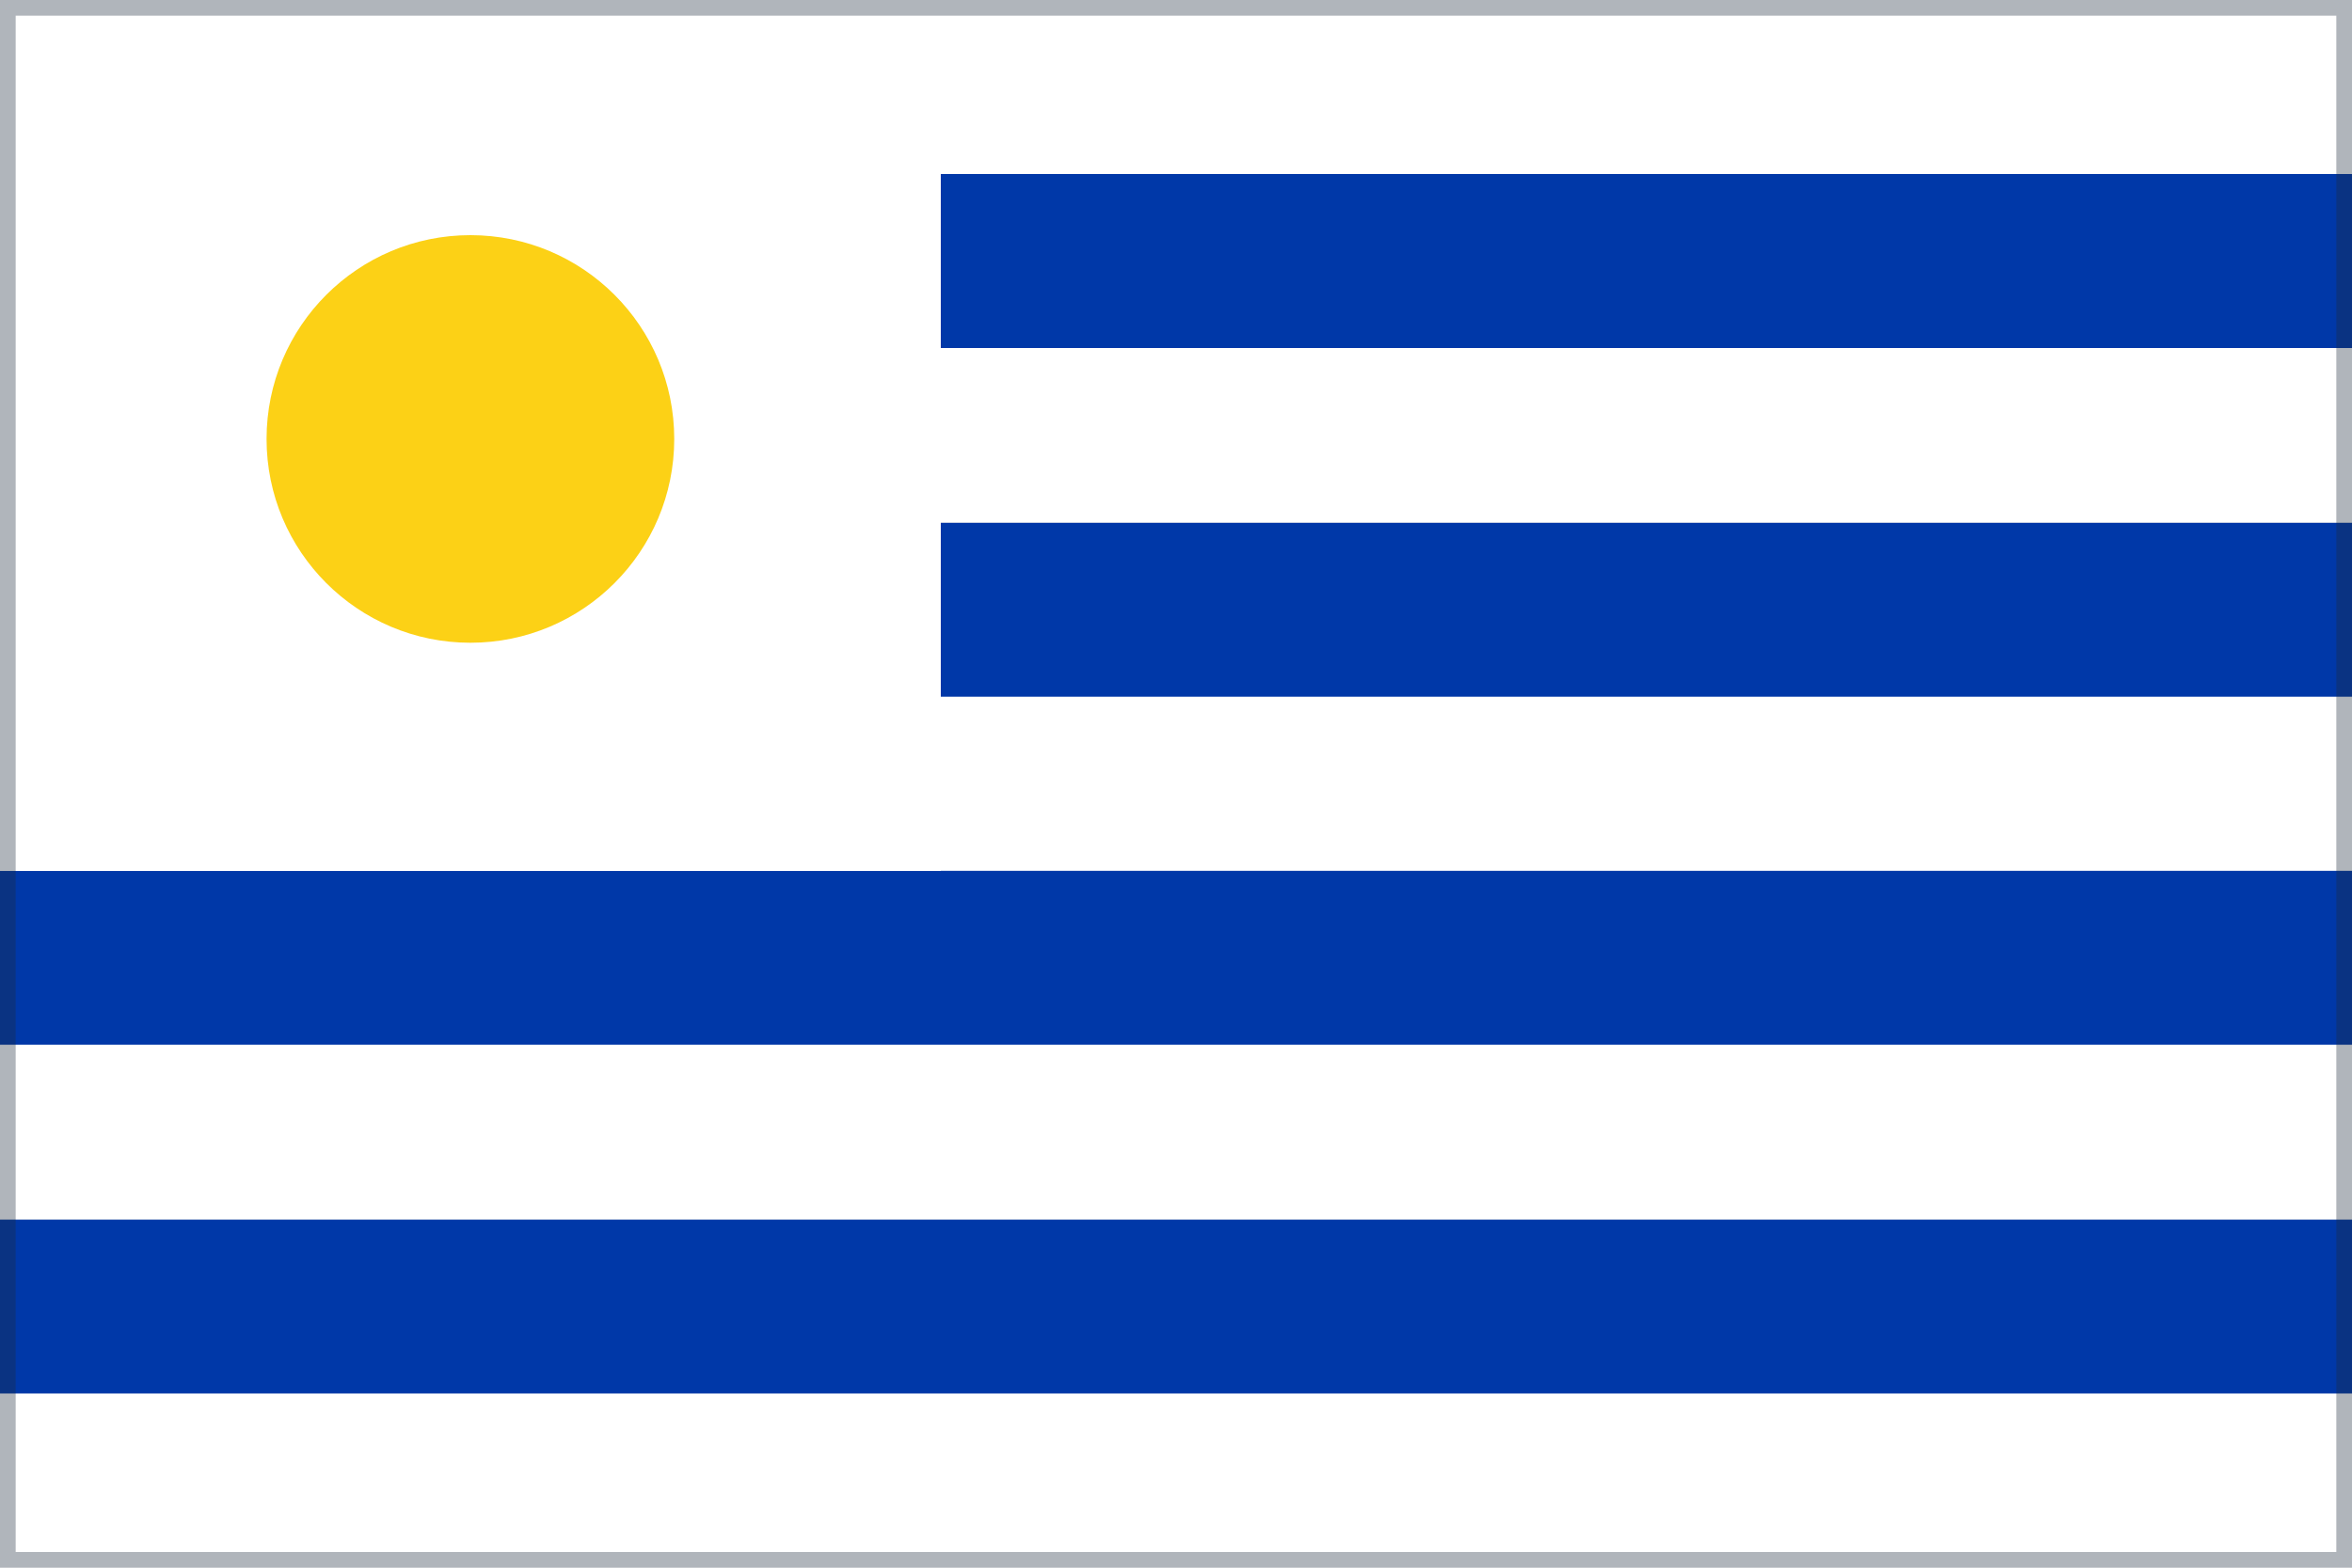
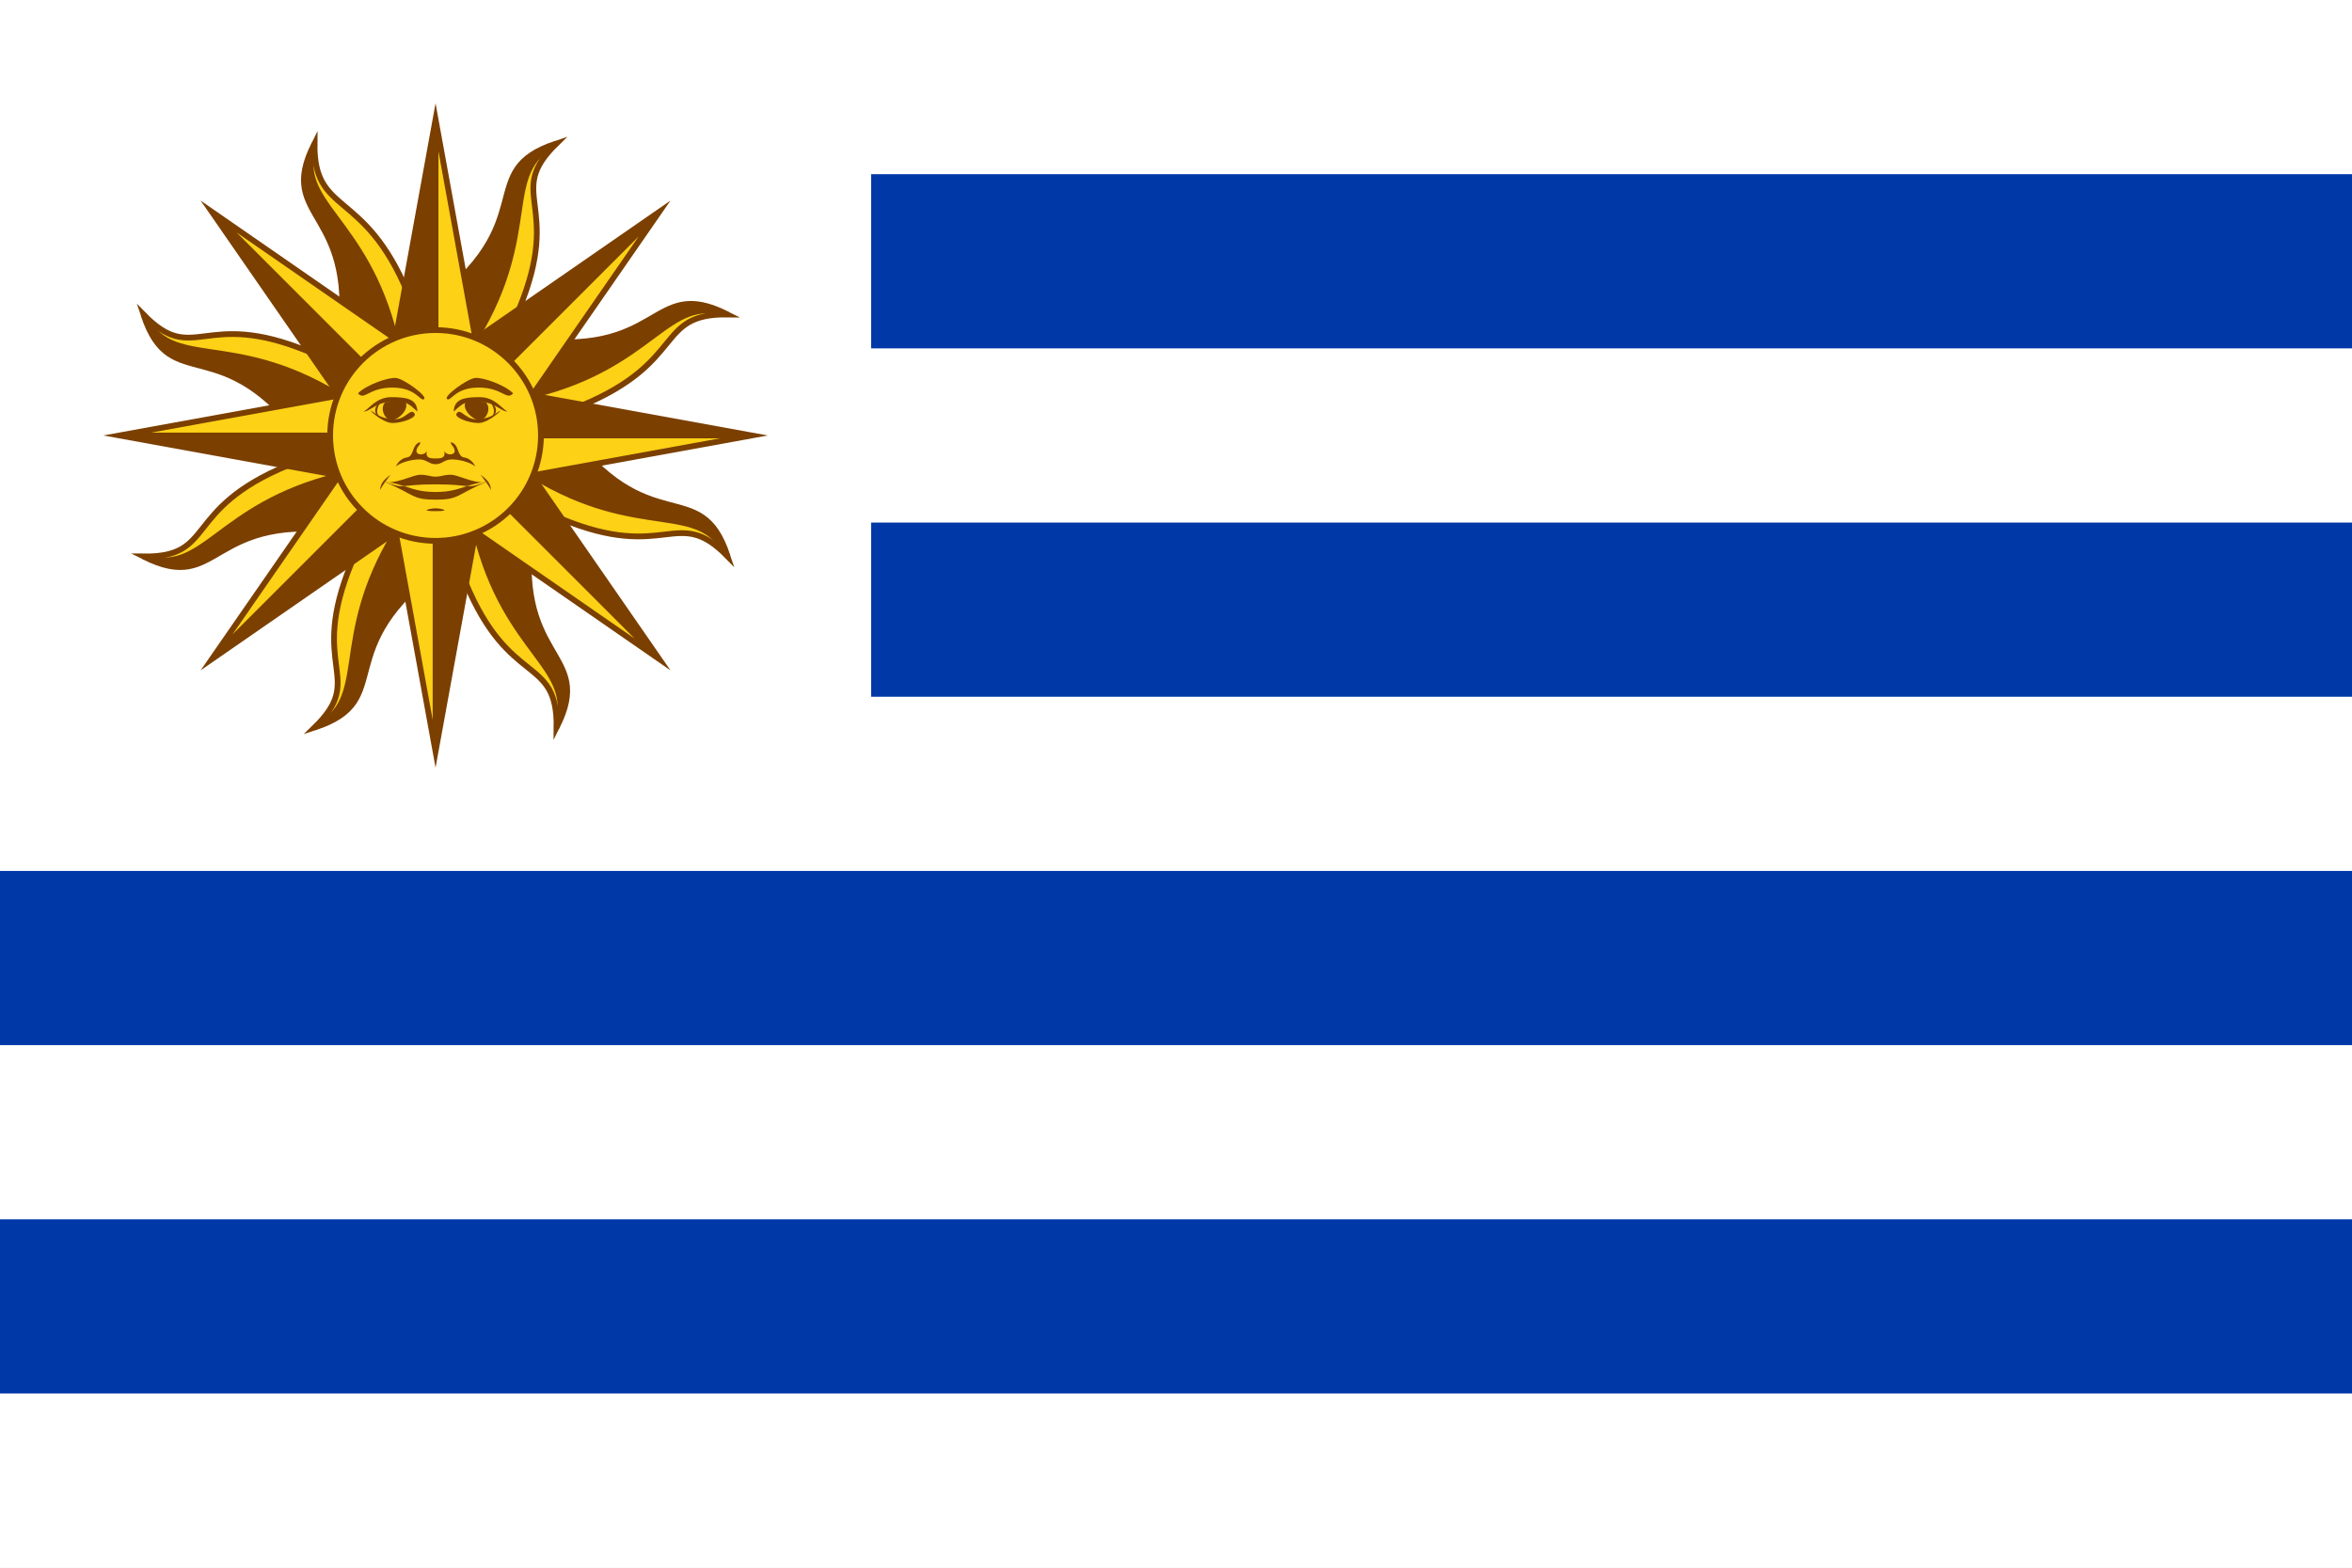
- <svg xmlns="http://www.w3.org/2000/svg" viewBox="0 0 300 200" width="300" height="200" preserveAspectRatio="xMidYMid meet">
-   <rect x="0" y="0.0" width="300" height="22.2" fill="#FFFFFF" />
-   <rect x="0" y="22.2" width="300" height="22.2" fill="#0038A8" />
-   <rect x="0" y="44.4" width="300" height="22.2" fill="#FFFFFF" />
-   <rect x="0" y="66.7" width="300" height="22.2" fill="#0038A8" />
-   <rect x="0" y="88.9" width="300" height="22.2" fill="#FFFFFF" />
-   <rect x="0" y="111.1" width="300" height="22.2" fill="#0038A8" />
-   <rect x="0" y="133.3" width="300" height="22.2" fill="#FFFFFF" />
-   <rect x="0" y="155.6" width="300" height="22.2" fill="#0038A8" />
-   <rect x="0" y="177.8" width="300" height="22.2" fill="#FFFFFF" />
-   <rect x="0" y="0" width="120.0" height="111.1" fill="#FFFFFF" />
-   <circle cx="60.0" cy="56" r="26.0" fill="#FCD116" />
-   <rect x="1" y="1" width="298" height="198" fill="none" stroke="rgba(30,45,60,0.35)" stroke-width="2" />
+ <svg xmlns="http://www.w3.org/2000/svg" viewBox="-5 -5 945 630">
+   <path d="M-5-5h945v630H-5z" fill="#fff" />
+   <path d="M345 65h595v70H345zm0 140h595v70H345zM-5 345h945v70H-5zm0 140h945v70H-5z" fill="#0038a8" />
+   <g transform="translate(234.285 -392.52) scale(3.77953)">
+     <g stroke="#7b3f00" stroke-miterlimit="20">
+       <g fill="#fcd116">
+         <path d="M-19.106 157.888l3.066 4.578c-12.597 9.115-4.906 14.506-13.833 17.424 5.552-5.418-.734-6.254 3.944-17.547" stroke-linecap="square" stroke-width=".611" />
+         <g stroke-width=".6">
+           <path d="M-24.894 153.753l-1.07 5.405c-15.352-2.461-13.726 6.788-22.101 2.54 7.757.094 4.078-5.01 15.371-9.688" stroke-linecap="square" stroke-width=".611" />
+           <path d="M-24.894 153.754l-2.419-.436.025.1c-6.453 1.582-9.957 4.257-12.701 6.29-1.373 1.017-2.558 1.881-3.842 2.35a5.763 5.763 0 0 1-2.666.32c6.662 2.367 6.221-5.512 20.534-3.218z" fill="#7b3f00" stroke-linecap="square" stroke-width=".278" />
+           <path d="M-27.361 153.121c-13.014 3.186-14.245 10.862-20.704 8.576" fill="none" stroke-width=".611" />
+         </g>
+         <path d="M-17.009 148.833l-4.322-4.321-19.448 28.09 28.092-19.447-4.322-4.322-23.77 23.77" stroke-width=".611" />
+         <g stroke-width=".6">
+           <path d="M-26.064 146.737l-4.577 3.065c-9.116-12.596-14.507-4.906-17.424-13.833 5.418 5.552 6.305-.723 17.599 3.955" stroke-linecap="square" stroke-width=".611" />
+           <path d="M-26.064 146.738l-1.402-2.019-.053.088c-5.682-3.445-10.051-4.03-13.43-4.534-1.689-.252-3.137-.478-4.377-1.055a5.763 5.763 0 0 1-2.112-1.658c3.038 6.384 8.297.5 16.796 12.244z" fill="#7b3f00" stroke-linecap="square" stroke-width=".278" />
+           <path d="M-27.361 144.545c-11.455-6.95-17.753-2.392-20.704-8.576" fill="none" stroke-width=".611" />
+           <path d="M-17.009 148.833v-6.112l-33.615 6.112 33.615 6.112v-6.112h-33.615" stroke-width=".611" />
+           <path d="M-17.009 148.833v6.112-6.112h-33.615l33.615 6.112" fill="#7b3f00" stroke="none" />
+           <path d="M-21.929 140.948l-5.404-1.069c2.46-15.353-6.789-13.727-2.54-22.102-.095 7.757 5.272 4.699 9.95 15.992" stroke-linecap="square" stroke-width=".611" />
+           <path d="M-21.93 140.949l.436-2.42-.1.026c-1.581-6.454-4.257-9.958-6.29-12.702-1.016-1.373-1.88-2.557-2.349-3.842a5.763 5.763 0 0 1-.32-2.665c-2.367 6.661 5.512 6.22 3.218 20.534z" fill="#7b3f00" stroke-linecap="square" stroke-width=".278" />
+           <path d="M-21.297 138.481c-3.185-13.014-10.862-14.244-8.576-20.704" fill="none" stroke-width=".611" />
+           <path d="M-17.009 148.833l4.322-4.321-28.092-19.448 19.448 28.091 4.322-4.322-23.77-23.77" stroke-width=".611" />
+           <path d="M-17.009 148.833l-4.322 4.322 4.322-4.322-23.77-23.77 19.448 28.092" fill="#7b3f00" stroke="none" />
+           <path d="M-14.912 139.779l-3.066-4.578c12.597-9.116 4.906-14.506 13.833-17.424-5.552 5.418.702 6.312-3.976 17.605" stroke-linecap="square" stroke-width=".611" />
+           <path d="M-14.913 139.778l2.018-1.402-.088-.053c3.445-5.681 4.031-10.05 4.534-13.429.252-1.69.478-3.138 1.056-4.378a5.763 5.763 0 0 1 1.657-2.111c-6.384 3.037-.5 8.296-12.244 16.795z" fill="#7b3f00" stroke-linecap="square" stroke-width=".278" />
+           <path d="M-12.72 138.481c6.949-11.455 2.391-17.753 8.575-20.704" fill="none" stroke-width=".611" />
+           <path d="M-17.009 148.833h6.112l-6.112-33.615-6.112 33.615h6.112v-33.615" stroke-width=".611" />
+           <path d="M-17.009 148.833h-6.112 6.112v-33.615l-6.112 33.615" fill="#7b3f00" stroke="none" />
+           <path d="M-9.124 143.913l1.07-5.404c15.352 2.461 13.726-6.789 22.102-2.54-7.758-.094-4.302 5.036-15.595 9.714" stroke-linecap="square" stroke-width=".611" />
+           <path d="M-9.124 143.912l2.419.436-.025-.1c6.453-1.581 9.957-4.256 12.701-6.29 1.373-1.016 2.558-1.88 3.842-2.349a5.763 5.763 0 0 1 2.666-.32c-6.662-2.367-6.22 5.512-20.534 3.218z" fill="#7b3f00" stroke-linecap="square" stroke-width=".278" />
+           <path d="M-6.657 144.545c13.014-3.185 14.245-10.862 20.705-8.576" fill="none" stroke-width=".611" />
+           <path d="M-17.009 148.833l4.322 4.322L6.76 125.064l-28.092 19.448 4.322 4.321 23.77-23.77" stroke-width=".611" />
+           <path d="M-17.009 148.833l-4.322-4.321 4.322 4.321 23.77-23.77-28.092 19.449" fill="#7b3f00" stroke="none" />
+           <path d="M-7.954 150.93l4.577-3.065c9.116 12.596 14.507 4.906 17.425 13.832-5.419-5.552-6.436.661-17.73-4.017" stroke-linecap="square" stroke-width=".611" />
+           <path d="M-7.954 150.93l1.402 2.018.053-.089c5.682 3.445 10.051 4.031 13.43 4.534 1.689.252 3.138.479 4.377 1.056a5.763 5.763 0 0 1 2.112 1.658c-3.037-6.384-8.297-.501-16.796-12.244z" fill="#7b3f00" stroke-linecap="square" stroke-width=".278" />
+           <path d="M-6.657 153.121c11.455 6.95 17.753 2.392 20.705 8.576" fill="none" stroke-width=".611" />
+           <path d="M-17.009 148.833v6.112l33.615-6.112-33.615-6.112v6.112h33.615" stroke-width=".611" />
+           <path d="M-17.009 148.833v-6.112 6.112h33.615l-33.615-6.112" fill="#7b3f00" stroke="none" />
+           <path d="M-12.089 156.719l5.405 1.069c-2.462 15.353 6.788 13.726 2.54 22.102.094-7.757-5.014-4.165-9.691-15.458" stroke-linecap="square" stroke-width=".611" />
+           <path d="M-12.088 156.718l-.436 2.419.1-.025c1.582 6.453 4.257 9.957 6.29 12.702 1.016 1.373 1.88 2.557 2.349 3.842a5.763 5.763 0 0 1 .321 2.665c2.367-6.662-5.513-6.22-3.219-20.534z" fill="#7b3f00" stroke-linecap="square" stroke-width=".278" />
+           <path d="M-12.72 159.186C-9.536 172.2-1.86 173.43-4.146 179.89" fill="none" stroke-width=".611" />
+           <path d="M-17.009 148.833l-4.322 4.322 28.092 19.448-19.448-28.091-4.322 4.321 23.77 23.77" stroke-width=".611" />
+           <path d="M-17.009 148.833l4.322-4.321-4.322 4.321 23.77 23.77-19.448-28.091" fill="#7b3f00" stroke="none" />
+         </g>
+       </g>
+       <path d="M-19.105 157.888l-2.018 1.403.088.053c-3.445 5.681-4.03 10.05-4.534 13.429-.252 1.69-.478 3.138-1.056 4.377a5.763 5.763 0 0 1-1.657 2.112c6.384-3.037.5-8.297 12.244-16.796z" fill="#7b3f00" stroke-linecap="square" stroke-width=".278" />
+       <g stroke-width=".611">
+         <path d="M-21.297 159.186c-6.95 11.454-2.392 17.752-8.576 20.704" fill="none" />
+         <path d="M-17.009 148.833h-6.112l6.112 33.616 6.112-33.616h-6.112v33.616" fill="#fcd116" />
+       </g>
+     </g>
+     <path d="M-17.009 148.833h6.112-6.112v33.616l6.112-33.616" fill="#7b3f00" />
+     <path d="M-17.009 148.833l4.322 4.322-4.322-4.322-23.77 23.77 28.092-19.448" fill="#7b3f00" />
+     <circle cx="-17.009" cy="148.833" fill="#fcd116" r="11.205" stroke="#7b3f00" stroke-miterlimit="20" stroke-width=".611" />
+     <g fill="#7b3f00">
+       <path d="M-8.758 144.351c-.713.815-1.12-.61-3.667-.61-2.547 0-2.954 1.527-3.362 1.221-.407-.305 2.14-2.139 2.955-2.24.814-.102 3.157.713 4.074 1.63m-2.954.916c.713.611.102 1.936-.611 1.936s-2.037-1.223-1.426-2.038" />
+       <path d="M-15.074 146.185c.102-1.223 1.121-1.426 2.75-1.426 1.63 0 2.344 1.222 2.955 1.528-.713 0-1.324-1.019-2.954-1.019-1.63 0-1.63 0-2.75 1.019m.305.203c.408-.61.917.612 2.037.612 1.12 0 1.732-.306 2.445-.815.713-.51-1.019 1.222-2.139 1.222s-2.649-.611-2.343-1.019m-7.945-1.324c-.51.204-1.325 1.223 0 1.936-1.02-.713-.204-1.732 0-1.936z" />
+       <path d="M-11.304 145.166c.203.204 1.018 1.223 0 1.936 1.324-.713.509-1.732 0-1.936zm-7.335 4.38c-.917.204-.611 1.528-1.426 1.63-.815.102-1.222 1.019-1.12.917.509-.407 1.63-.713 2.444-.713.815 0 1.019.51 1.732.51s.917-.51 1.732-.51 1.935.306 2.445.713c.101.102-.306-.815-1.12-.917-.816-.102-.51-1.426-1.427-1.63 0 .408.305.306.407.917 0 .51-.916.51-1.12 0 .204.815-.408.815-.917.815s-1.12 0-.917-.815c-.203.51-1.12.51-1.12 0 .102-.611.407-.51.407-.917zm-3.158 3.464c-.815.611-1.018.917-1.12 1.63.244-.428.364-.604.55-.855l-.142-.062c.059.007.112.016.17.024.122-.166.232-.31.542-.737z" />
+       <path d="M-22.34 153.747l-.013.018c.128.03.263.043.404.044a10.998 10.998 0 0 0-.39-.062zm.391.062c.636.112 1.134.258 1.591.406.57-.042 1.357-.187 3.35-.187s2.778.145 3.348.187c.457-.148.956-.294 1.59-.406-1.122.004-2.618-.8-3.31-.8-.814 0-1.018.204-1.629.204s-.815-.203-1.63-.203c-.691 0-2.187.803-3.31.799zm9.879 0c.142 0 .278-.015.405-.044l-.013-.018c-.136.02-.267.04-.391.062z" />
+       <path d="M-11.678 153.747c.057-.008.11-.017.17-.024-.051.021-.093.04-.143.062.186.251.306.427.55.855-.102-.713-.305-1.019-1.12-1.63.31.427.42.57.543.737z" />
+       <path d="M-11.65 153.785a.037.037 0 0 0-.006-.007c-1.063.41-1.437.48-2.004.437-.966.313-1.762.629-3.349.629s-2.383-.316-3.349-.629c-.567.042-.941-.027-2.004-.437a.037.037 0 0 1-.005.007c3.2 1.377 2.85 1.873 5.358 1.873s2.158-.496 5.358-1.873zm-10.712-.007a.72.72 0 0 1 .01-.013 1.29 1.29 0 0 1-.157-.042c.058.023.093.034.147.055zm10.706 0c.054-.021.09-.032.148-.055-.05.018-.104.03-.157.042a.72.72 0 0 0 .01.013zm-13.604-9.427c.713.815 1.12-.61 3.667-.61s2.954 1.527 3.362 1.221-2.14-2.139-2.954-2.24-3.158.713-4.075 1.63m2.954.916c-.713.611-.102 1.936.611 1.936s2.038-1.223 1.426-2.038" />
+       <path d="M-18.944 146.185c-.102-1.223-1.12-1.426-2.75-1.426s-2.344 1.222-2.955 1.528c.713 0 1.324-1.019 2.954-1.019s1.63 0 2.75 1.019m-.305.203c-.407-.61-.917.612-2.037.612s-1.732-.306-2.445-.815 1.019 1.222 2.14 1.222 2.648-.611 2.342-1.019m2.241 10.085c-.51 0-1.833.306 0 .306s.51-.306 0-.306" />
+     </g>
+   </g>
</svg>
